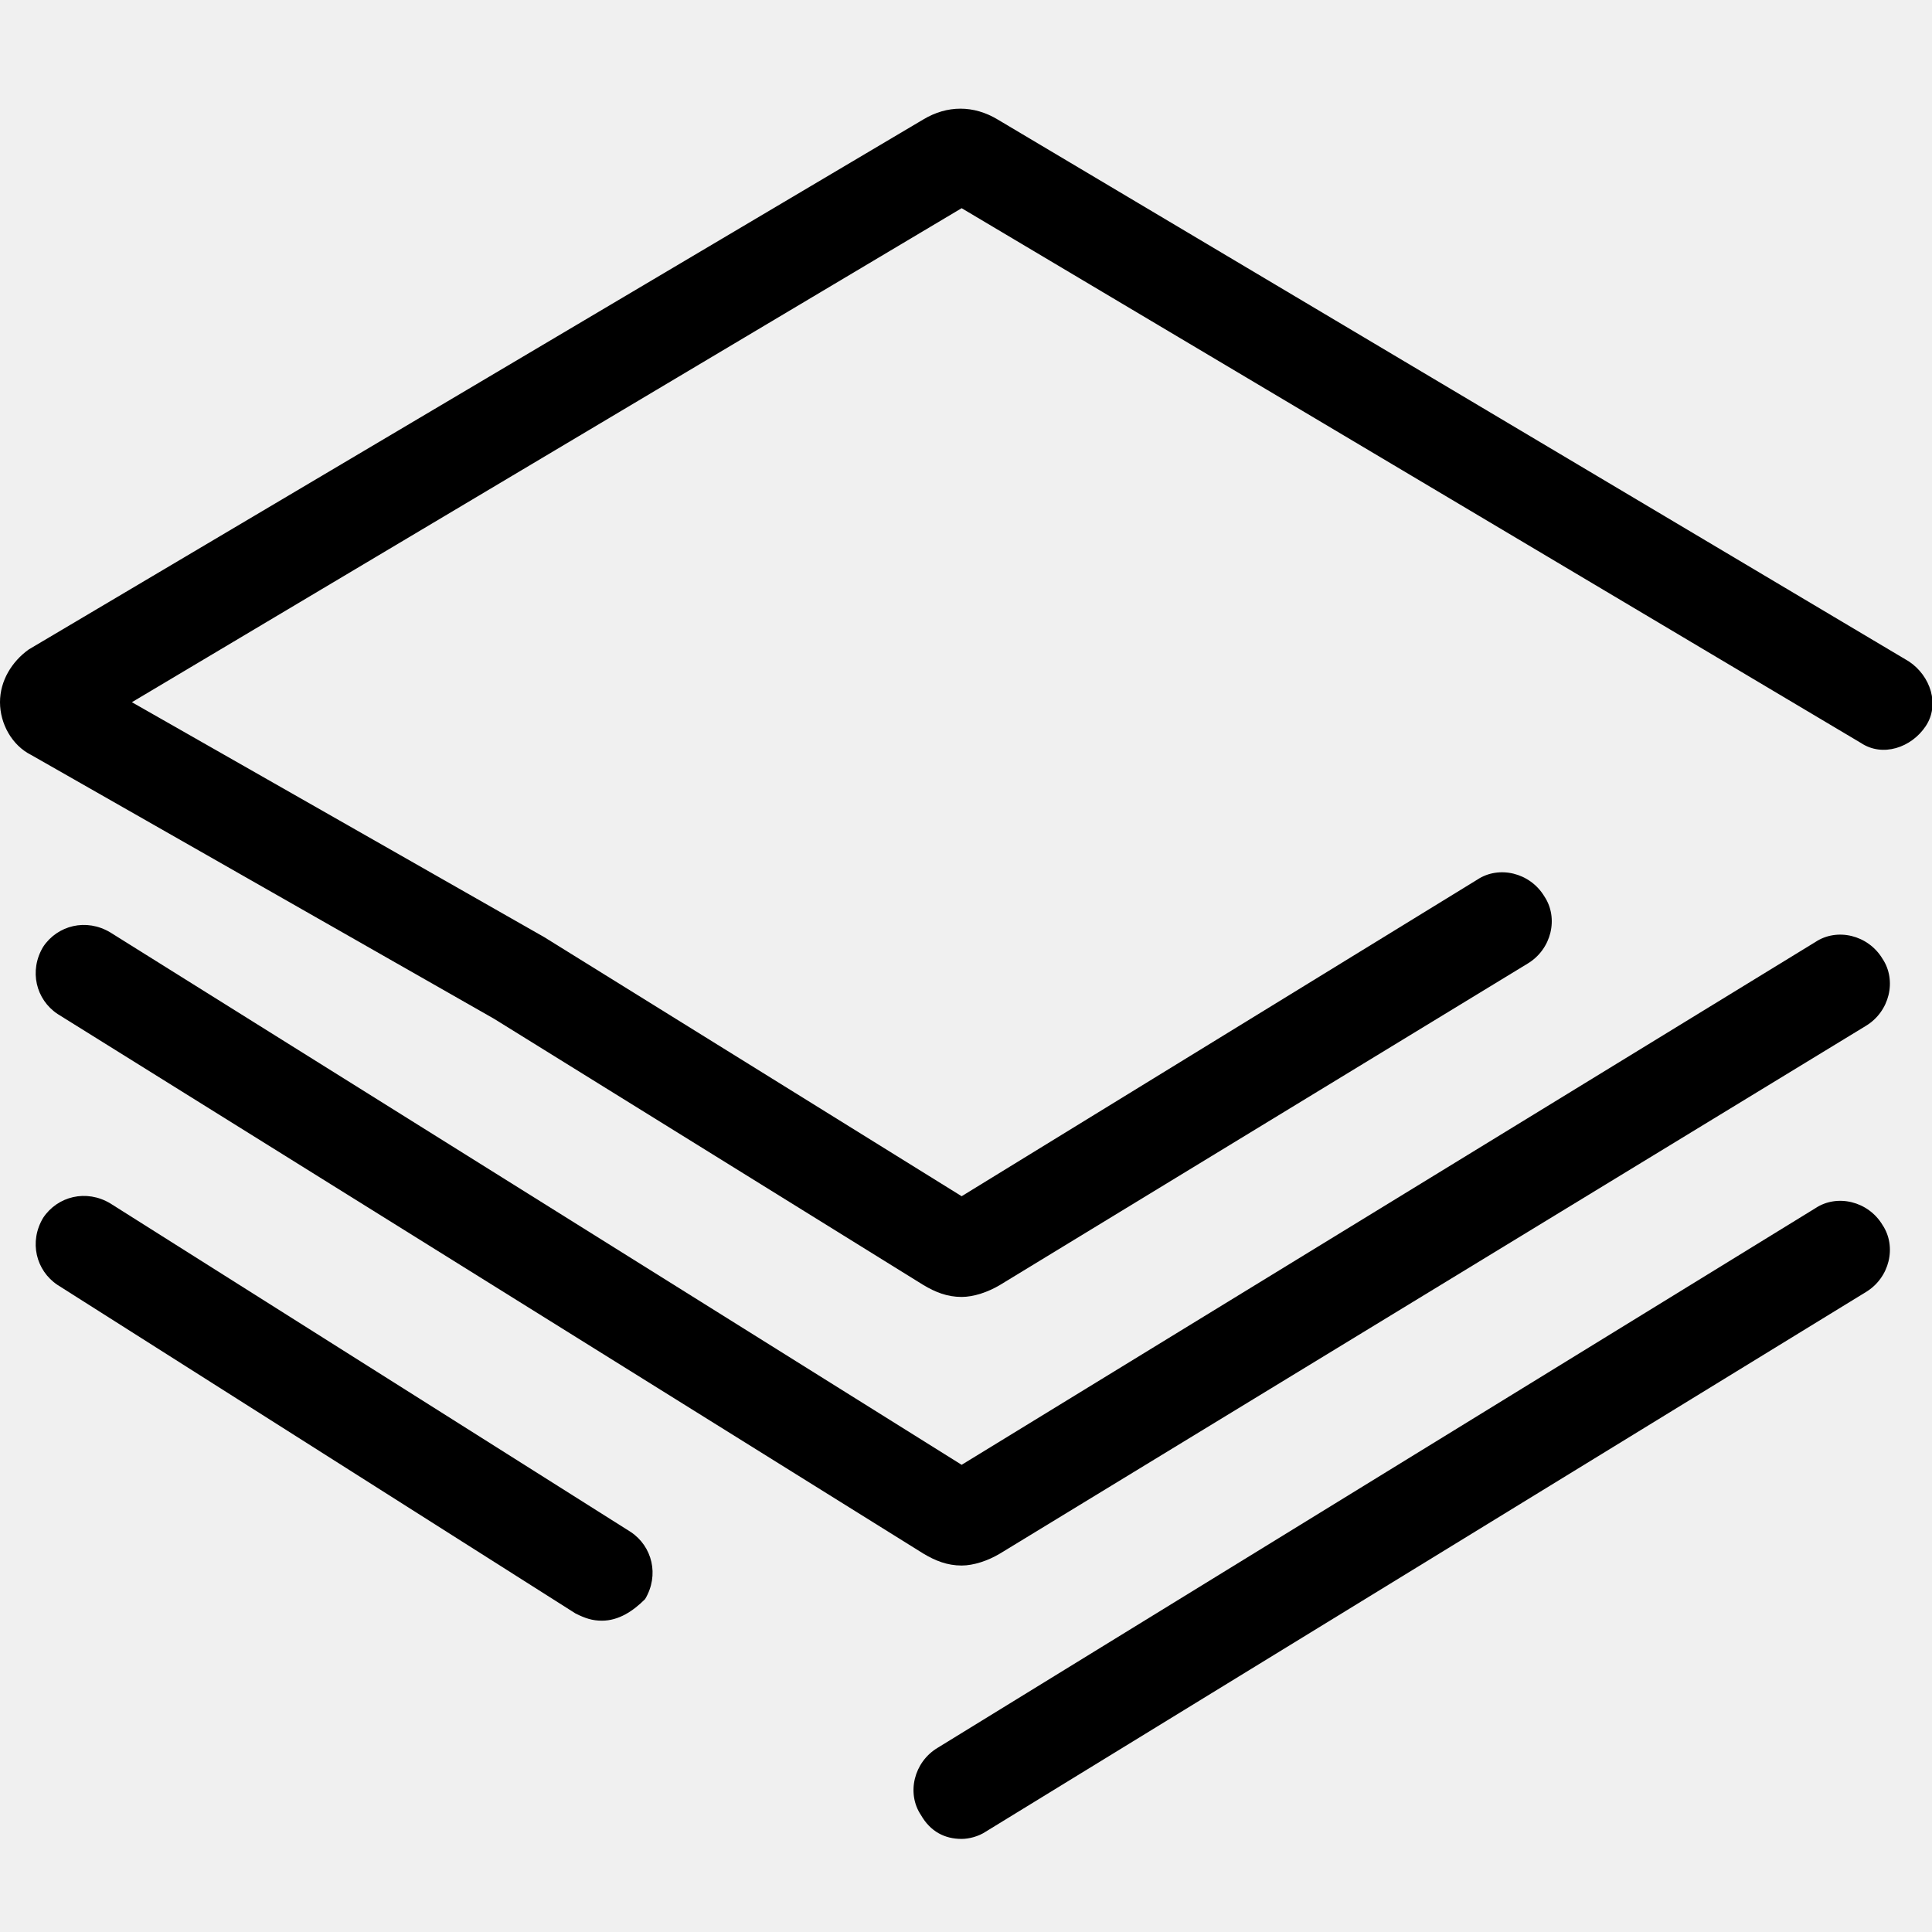
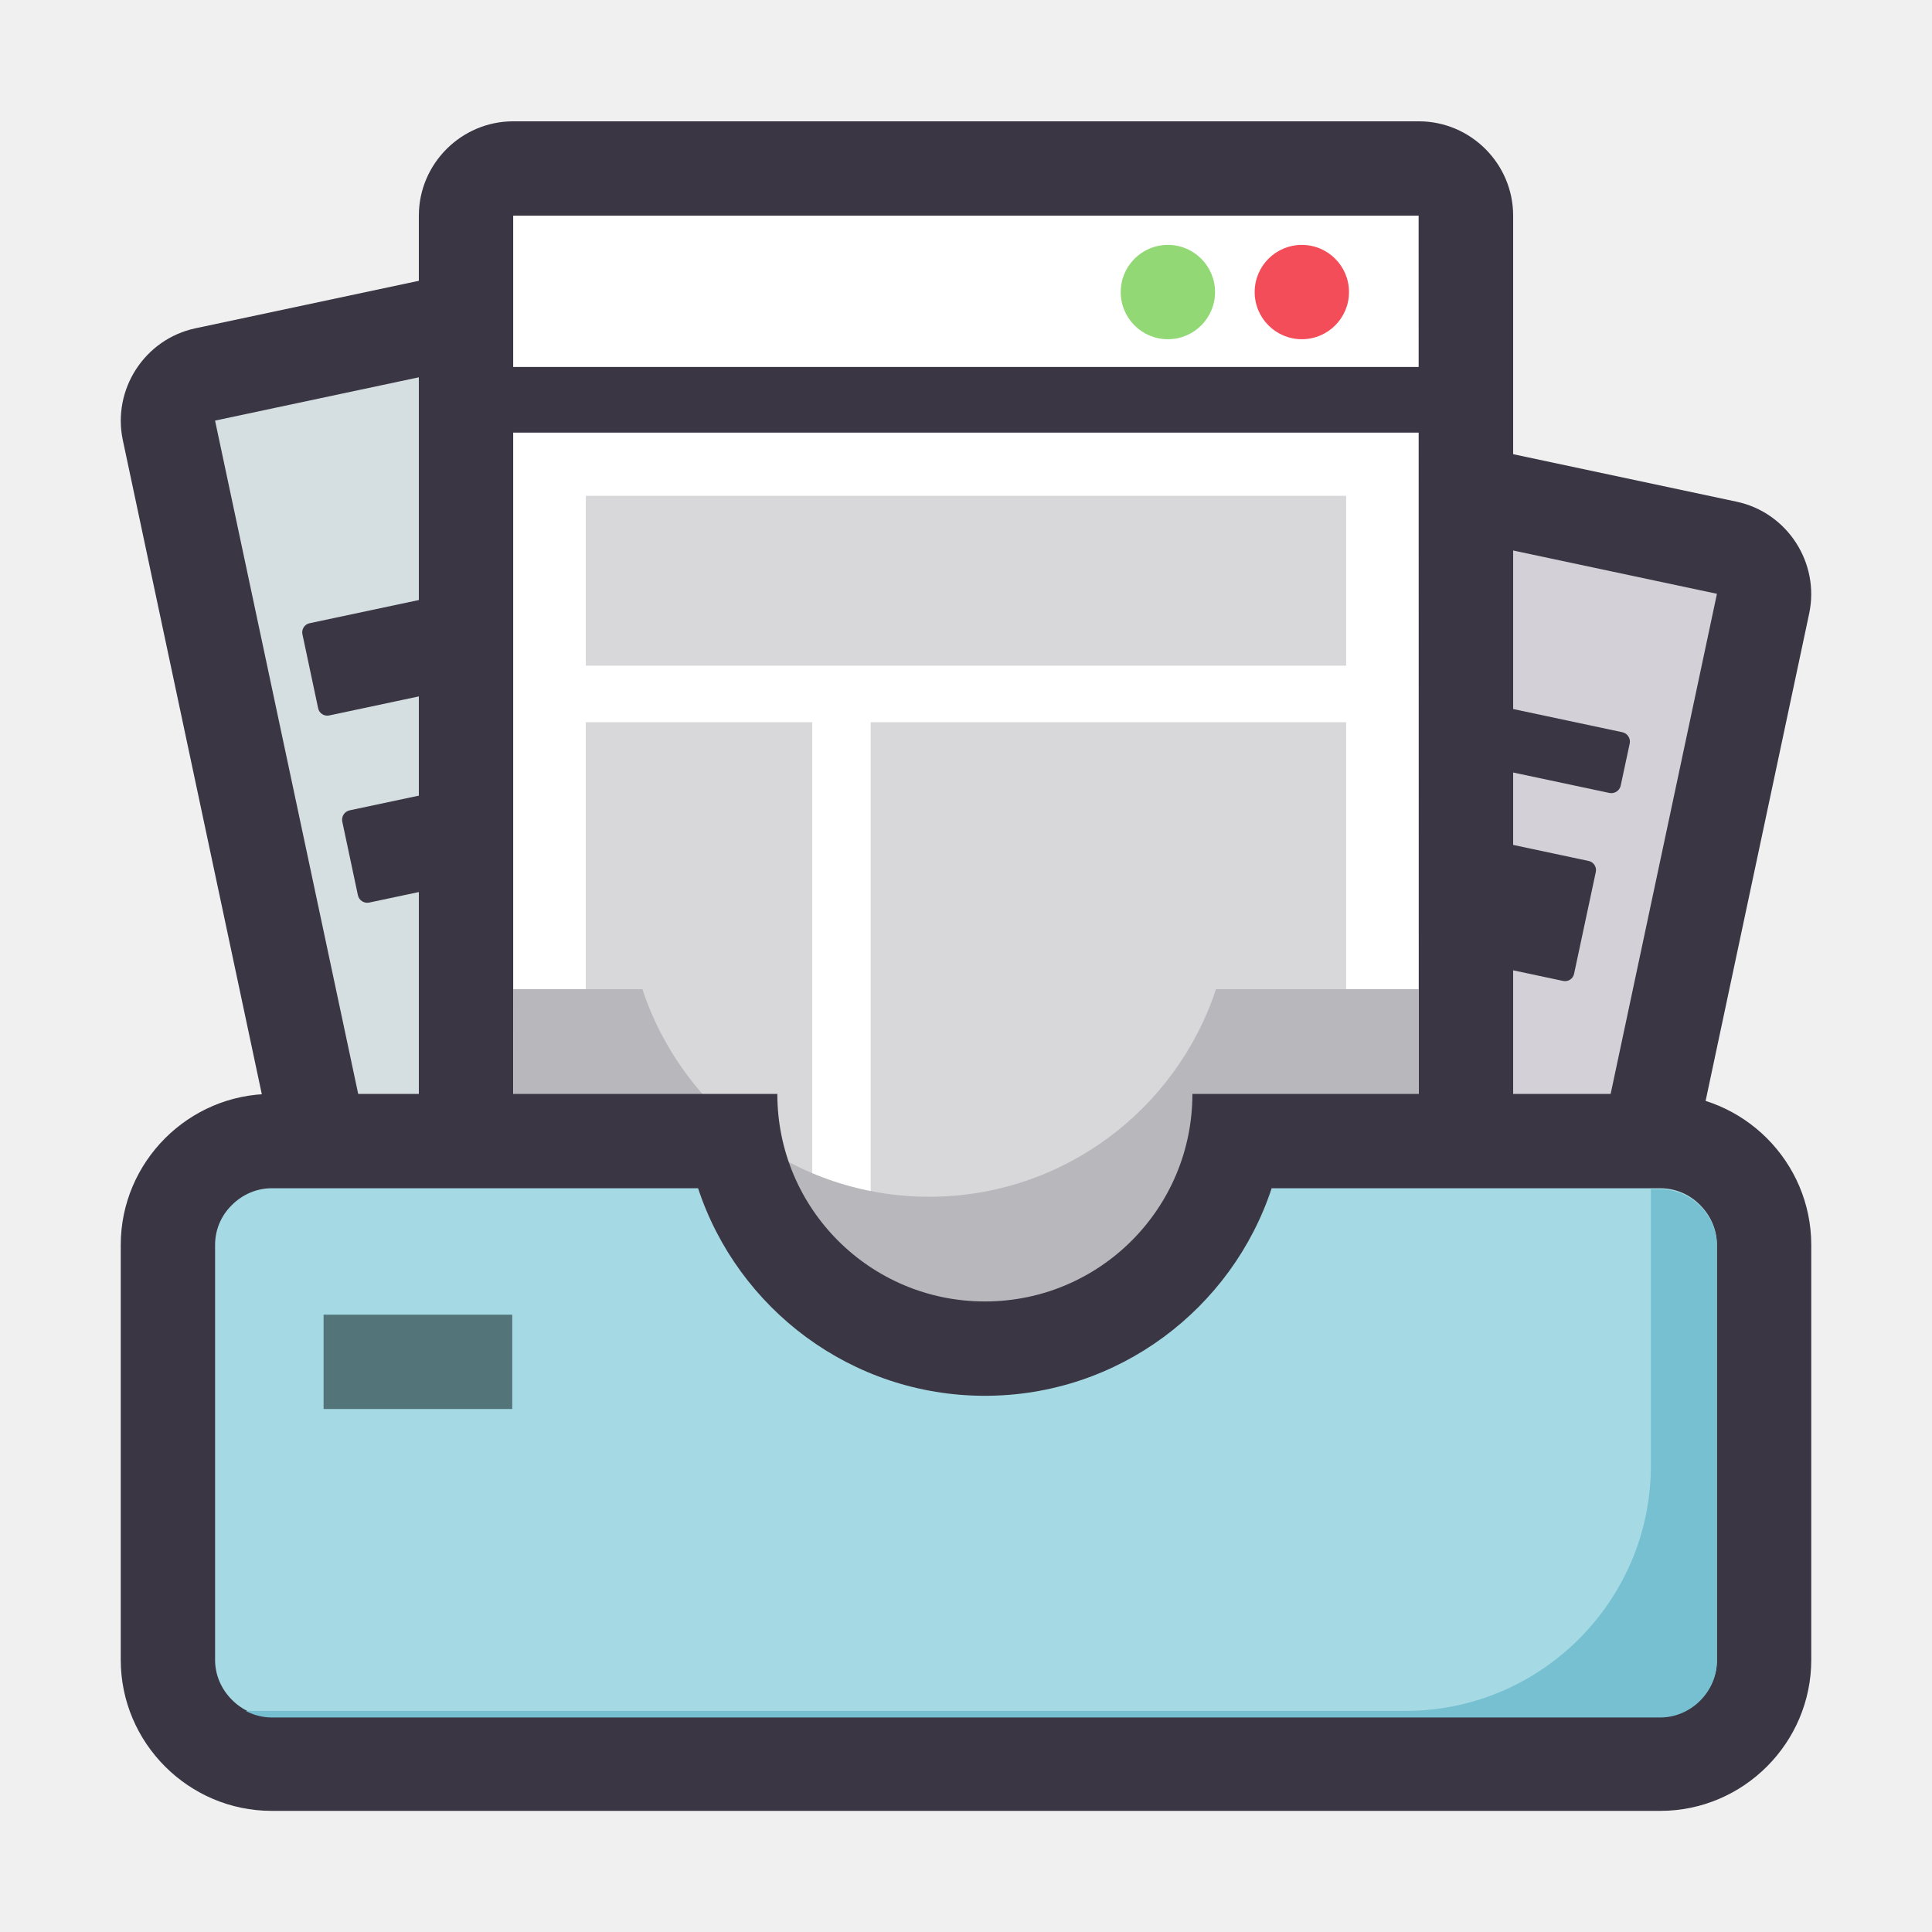
- <svg xmlns="http://www.w3.org/2000/svg" t="1568883579131" class="icon" viewBox="0 0 1039 1024" version="1.1" p-id="2247" width="200" height="200">
-   <path d="M517.159 689.975c-7.738 0-14.186-2.579-20.635-6.448L265.673 540.373 16.766 398.509c-10.317-5.159-16.766-16.766-16.766-28.373 0-11.607 6.448-21.924 15.476-28.373L496.524 56.746c12.897-7.738 27.083-7.738 39.98 0l490.076 291.466c11.607 7.738 16.766 23.214 9.028 34.821-7.738 11.607-23.214 16.766-34.821 9.028L517.159 104.463 70.932 370.136l221.824 126.388L517.159 635.809l277.28-170.237c11.607-7.738 28.373-3.869 36.111 9.028 7.738 11.607 3.869 28.373-9.028 36.111L537.793 683.526c-6.448 3.869-14.186 6.448-20.635 6.448z" fill="" p-id="2248" />
-   <path d="M517.159 981.441c-9.028 0-16.766-3.869-21.924-12.897-7.738-11.607-3.869-28.373 9.028-36.111l472.02-290.176c11.607-7.738 28.373-3.869 36.111 9.028 7.738 11.607 3.869 28.373-9.028 36.111L530.055 977.572c-3.869 2.579-9.028 3.869-12.897 3.869z" fill="" p-id="2249" />
-   <path d="M323.708 864.081c-5.159 0-9.028-1.29-14.186-3.869L30.952 683.526c-11.607-7.738-15.476-23.214-7.738-36.111 7.738-11.607 23.214-15.476 36.111-7.738l279.859 176.685c11.607 7.738 15.476 23.214 7.738 36.111-6.448 6.448-14.186 11.607-23.214 11.607z" fill="" p-id="2250" />
-   <path d="M517.159 834.418c-7.738 0-14.186-2.579-20.635-6.448L30.952 537.793c-11.607-7.738-15.476-23.214-7.738-36.111 7.738-11.607 23.214-15.476 36.111-7.738L517.159 780.252l459.123-281.149c11.607-7.738 28.373-3.869 36.111 9.028 7.738 11.607 3.869 28.373-9.028 36.111l-465.572 283.728c-6.448 3.869-14.186 6.448-20.635 6.448z" fill="" p-id="2251" />
+ <svg xmlns="http://www.w3.org/2000/svg" t="1629818378550" class="icon" viewBox="0 0 1024 1024" version="1.1" p-id="30065" width="320" height="320">
+   <path d="M806.6 825.8c-1.7 0-3.5-0.2-5.1-0.5l-355.1-75.5c-13.5-2.9-22.1-16.2-19.3-29.7L530.4 234c2.4-11.5 12.7-19.8 24.5-19.8 1.7 0 3.4 0.2 5.1 0.5l355.1 75.5c6.5 1.4 12.1 5.2 15.7 10.9 3.7 5.6 4.9 12.3 3.5 18.8L831.1 806c-2.4 11.5-12.7 19.8-24.5 19.8z" fill="#D3D1D7" p-id="30066" />
+   <path d="M555 239.3l354.9 75.4 0.1 0.1-103.3 486s-0.1 0-0.1 0.1l-354.9-75.4-0.1-0.1 103.3-486 0.1-0.1m0-50.1c-23.1 0-44 16.2-49 39.6L402.7 715c-5.7 26.9 11.6 53.6 38.5 59.3l355.1 75.5c3.5 0.7 6.9 1.1 10.3 1.1 23.1 0 44-16.2 49-39.6l103.3-486.1c5.7-26.9-11.6-53.6-38.5-59.3l-355.1-75.5c-3.4-0.8-6.9-1.2-10.3-1.2z" fill="#3A3644" p-id="30067" />
+   <path d="M569.4 326.4l290.5 61.7c2.7 0.6 4.4 3.2 3.9 5.9l-4.8 22.4c-0.6 2.7-3.2 4.4-5.9 3.9l-290.5-61.7c-2.7-0.6-4.4-3.2-3.9-5.9l4.8-22.4c0.5-2.7 3.2-4.4 5.9-3.9z m264.9 189.7l11.5-53.9c0.6-2.7-1.2-5.4-3.9-5.9l-290.5-61.7c-2.7-0.6-5.4 1.2-5.9 3.9L534 452.3c-0.6 2.7 1.2 5.4 3.9 5.9l290.5 61.7c2.7 0.6 5.4-1.1 5.9-3.8z" fill="#3A3644" p-id="30068" />
+   <path d="M217.4 734c-11.8 0-22.1-8.3-24.5-19.8L89.5 228.1c-2.9-13.5 5.8-26.8 19.3-29.7L463.9 123c1.7-0.4 3.4-0.5 5.1-0.5 11.8 0 22.1 8.3 24.5 19.8l103.3 486.1c2.9 13.5-5.8 26.8-19.3 29.7l-355.1 75.5c-1.6 0.3-3.3 0.4-5 0.4z" fill="#D5DEE0" p-id="30069" />
+   <path d="M469 147.5s0.1 0 0.1 0.1l103.3 486s0 0.1-0.1 0.1L217.4 709s-0.1 0-0.1-0.1L114 223s0-0.1 0.1-0.1L469 147.5m0-50.1c-3.4 0-6.9 0.4-10.3 1.1L103.6 174c-26.9 5.7-44.2 32.4-38.5 59.3l103.3 486.1c5 23.4 25.9 39.6 49 39.6 3.4 0 6.9-0.4 10.3-1.1l355.1-75.5c26.9-5.7 44.2-32.4 38.5-59.3L518 137c-5-23.4-25.9-39.6-49-39.6z" fill="#3A3644" p-id="30070" />
+   <path d="M465 317.5l-290.5 61.7c-2.7 0.6-5.4-1.2-5.9-3.9l-8.3-39.1c-0.6-2.7 1.2-5.4 3.9-5.9l290.5-61.7c2.7-0.6 5.4 1.2 5.9 3.9l8.3 39.1c0.5 2.7-1.2 5.4-3.9 5.9z m25 93.3l-8.3-39.1c-0.6-2.7-3.2-4.4-5.9-3.9l-290.5 61.7c-2.7 0.6-4.4 3.2-3.9 5.9l8.3 39.1c0.6 2.7 3.2 4.4 5.9 3.9l290.5-61.7c2.7-0.6 4.4-3.2 3.9-5.9z" fill="#3A3644" p-id="30071" />
+   <path d="M272 759.3c-13.8 0-25-11.2-25-25v-620c0-13.8 11.2-25 25-25h480c13.8 0 25 11.2 25 25v620c0 13.8-11.2 25-25 25H272z" fill="#FFFFFF" p-id="30072" />
+   <path d="M751.9 114.3s0.1 0 0 0l0.1 619.9-0.1 0.1H272.1l-0.1-0.1V114.4l0.1-0.1h479.8m0.1-50H272c-27.5 0-50 22.5-50 50v620c0 27.5 22.5 50 50 50h480c27.5 0 50-22.5 50-50v-620c0-27.5-22.5-50-50-50z" fill="#3A3644" p-id="30073" />
+   <path d="M243 194.5h538v34.8H243z" fill="#3A3644" p-id="30074" />
+   <path d="M594 154.8a25 25 0 1 0 50 0 25 25 0 1 0-50 0z" fill="#92D976" p-id="30075" />
+   <path d="M665 154.8a25 25 0 1 0 50 0 25 25 0 1 0-50 0z" fill="#F44D5A" p-id="30076" />
+   <path d="M713.5 352.8h-403v-90h403v90z m-283 30h-120v307h120v-307z m283 0h-252v307h252v-307z" fill="#D8D7DA" p-id="30077" />
+   <path d="M272.1 702.3c0-0.1-0.1-0.1 0 0l-0.1-178h68.5c21 63.8 81.2 110 152 110s131-46.2 152-110H752v177.9l-0.1 0.1H272.1z" fill="#B8B7BC" p-id="30078" />
+   <path d="M144 934.8c-30.3 0-55-24.7-55-55v-220c0-30.3 24.7-55 55-55h245.3c11.8 62.5 66.8 110 132.7 110s120.9-47.5 132.7-110H880c30.3 0 55 24.7 55 55v220c0 30.3-24.7 55-55 55H144z" fill="#A5DAE4" p-id="30079" />
+   <path d="M880 629.8c7.9 0 15.4 3.1 21.1 8.9 5.7 5.7 8.9 13.2 8.9 21.1v220c0 7.9-3.1 15.4-8.9 21.1-5.7 5.7-13.2 8.9-21.1 8.9H144c-7.9 0-15.4-3.1-21.1-8.9-5.7-5.7-8.9-13.2-8.9-21.1v-220c0-7.9 3.1-15.4 8.9-21.1 5.7-5.7 13.2-8.9 21.1-8.9h226c21 63.8 81.2 110 152 110s131-46.2 152-110h206m0-50H632c0 60.8-49.2 110-110 110s-110-49.2-110-110H144c-44 0-80 36-80 80v220c0 44 36 80 80 80h736c44 0 80-36 80-80v-220c0-44-36-80-80-80z" fill="#3A3644" p-id="30080" />
+   <path d="M144 910.3c-4.9 0-9.7-1.3-13.8-3.5H745c71.7 0 130-58.3 130-130V630.3h5c16.3 0 30 13.7 30 30v220c0 16.3-13.7 30-30 30H144z" fill="#77C0D1" p-id="30081" />
+   <path d="M171.5 696.8h100v50h-100z" fill="#53757A" p-id="30082" />
</svg>
